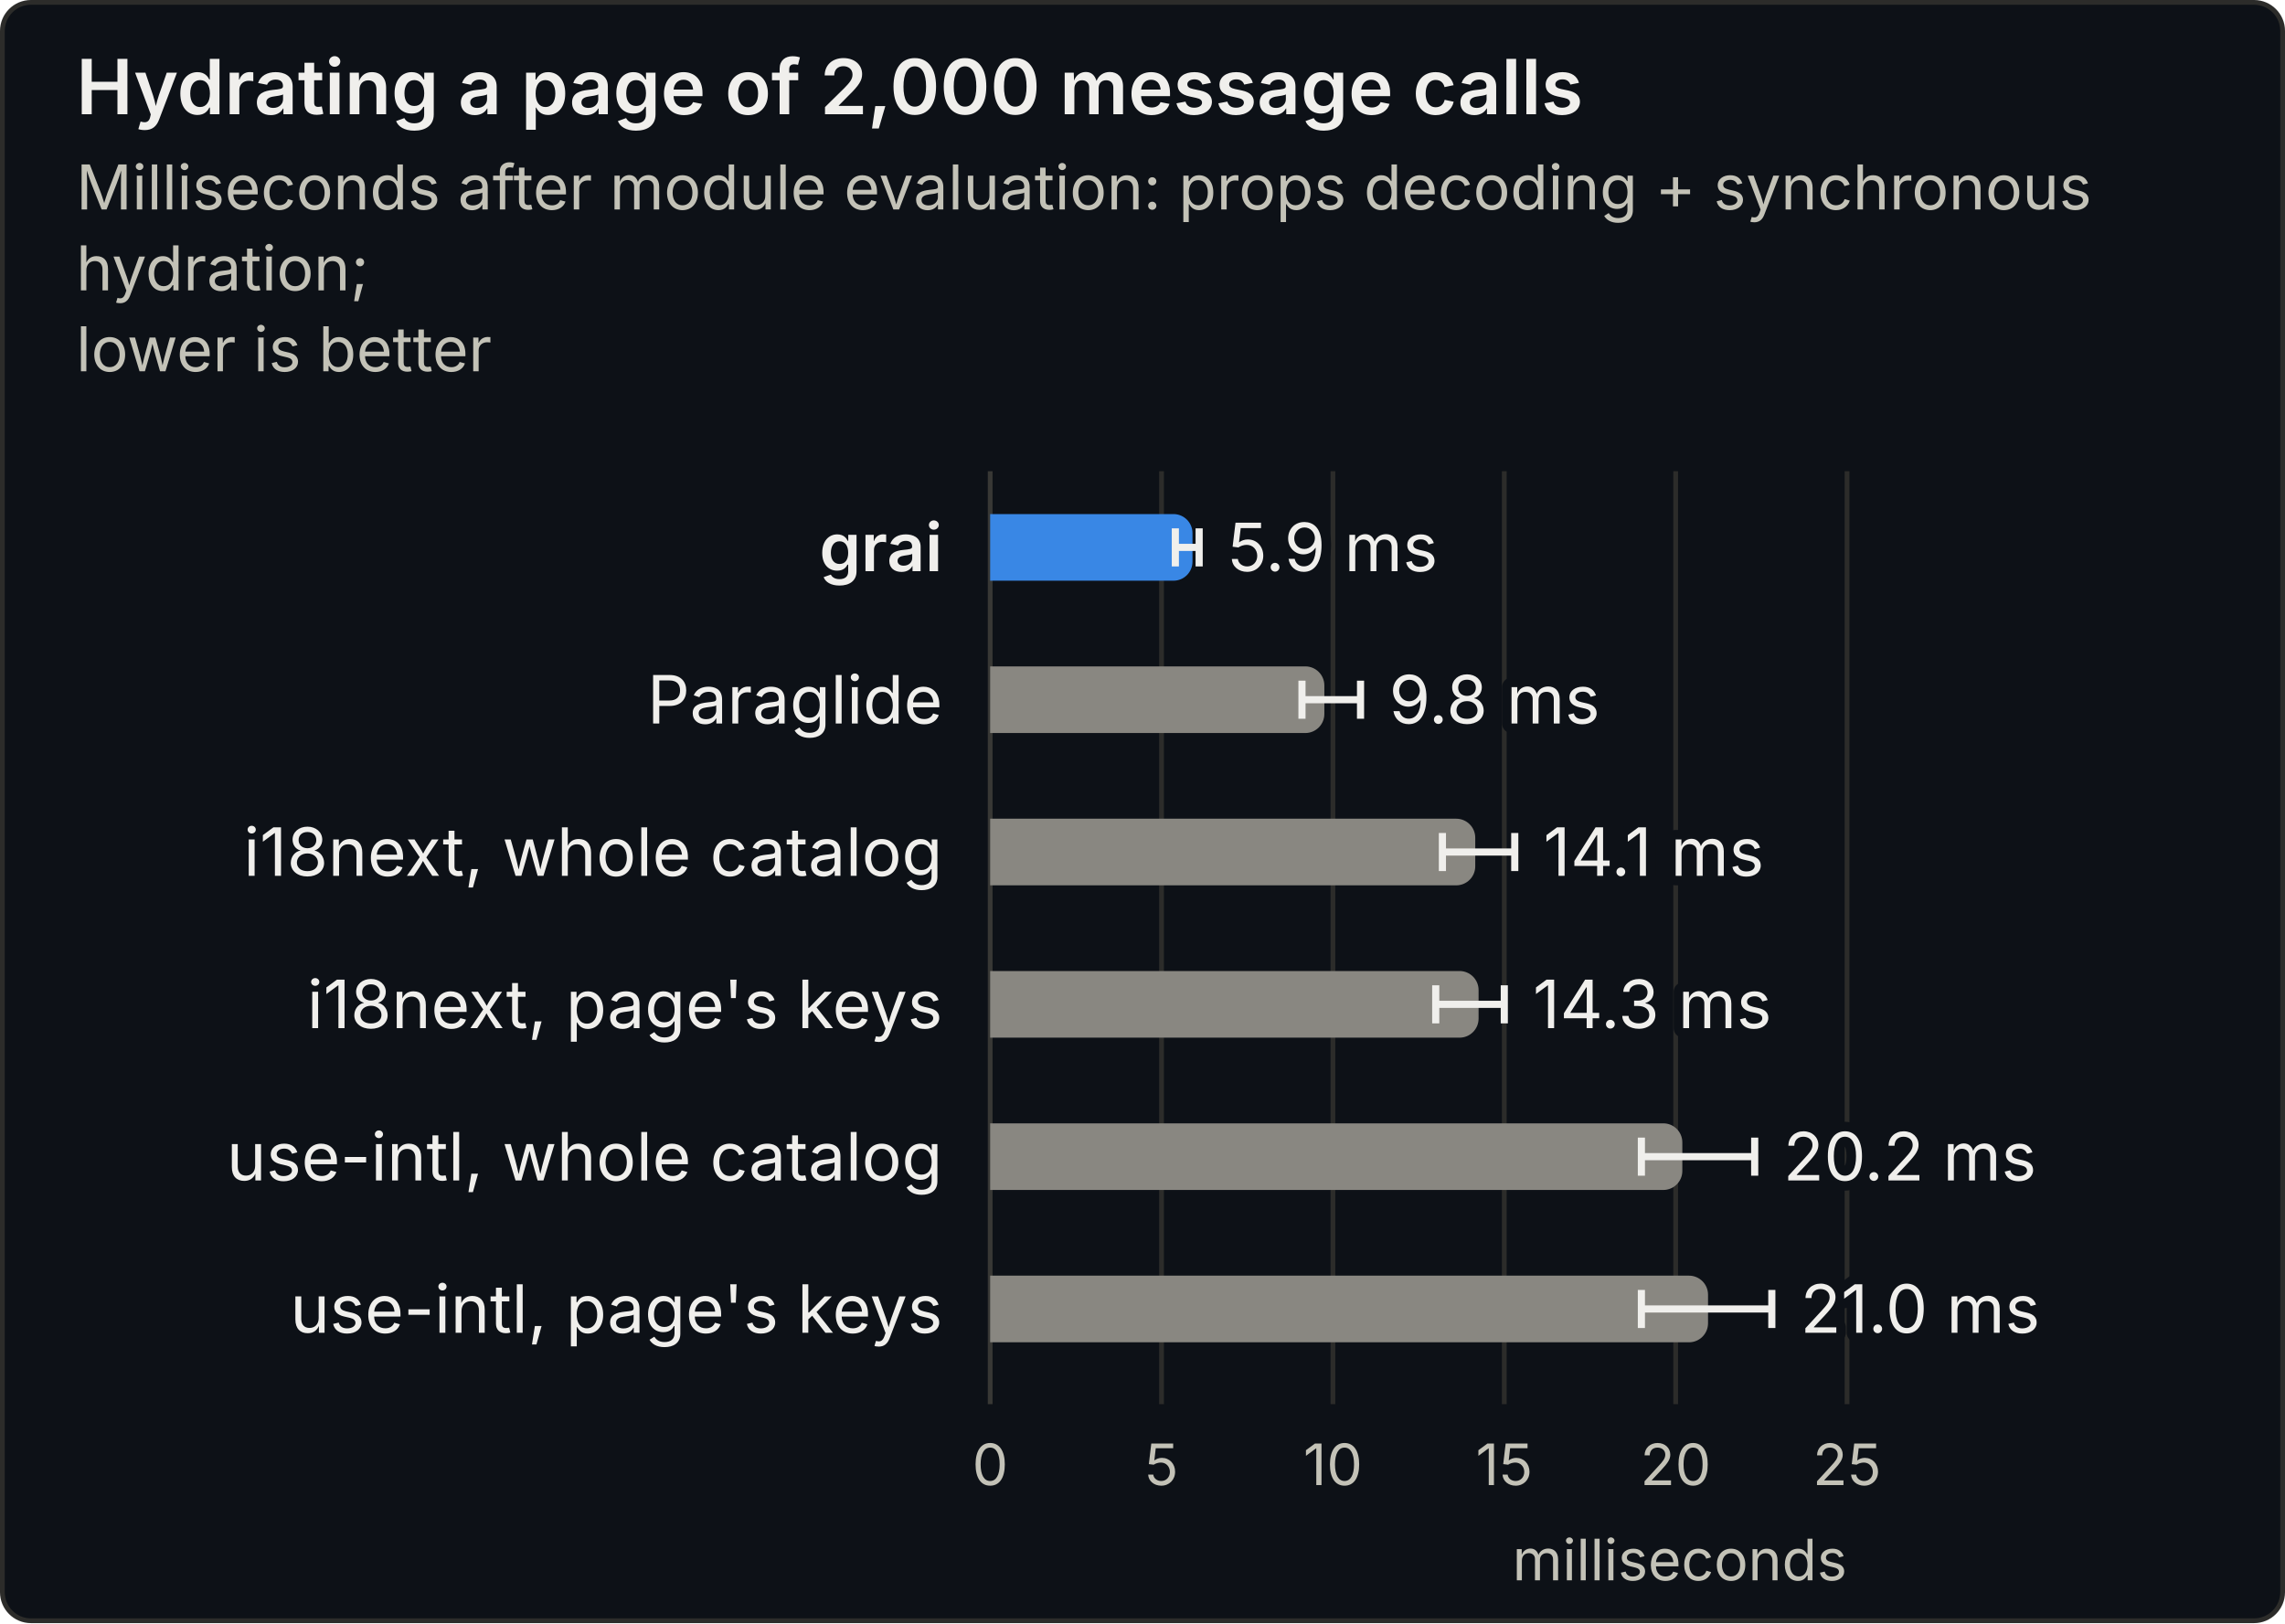
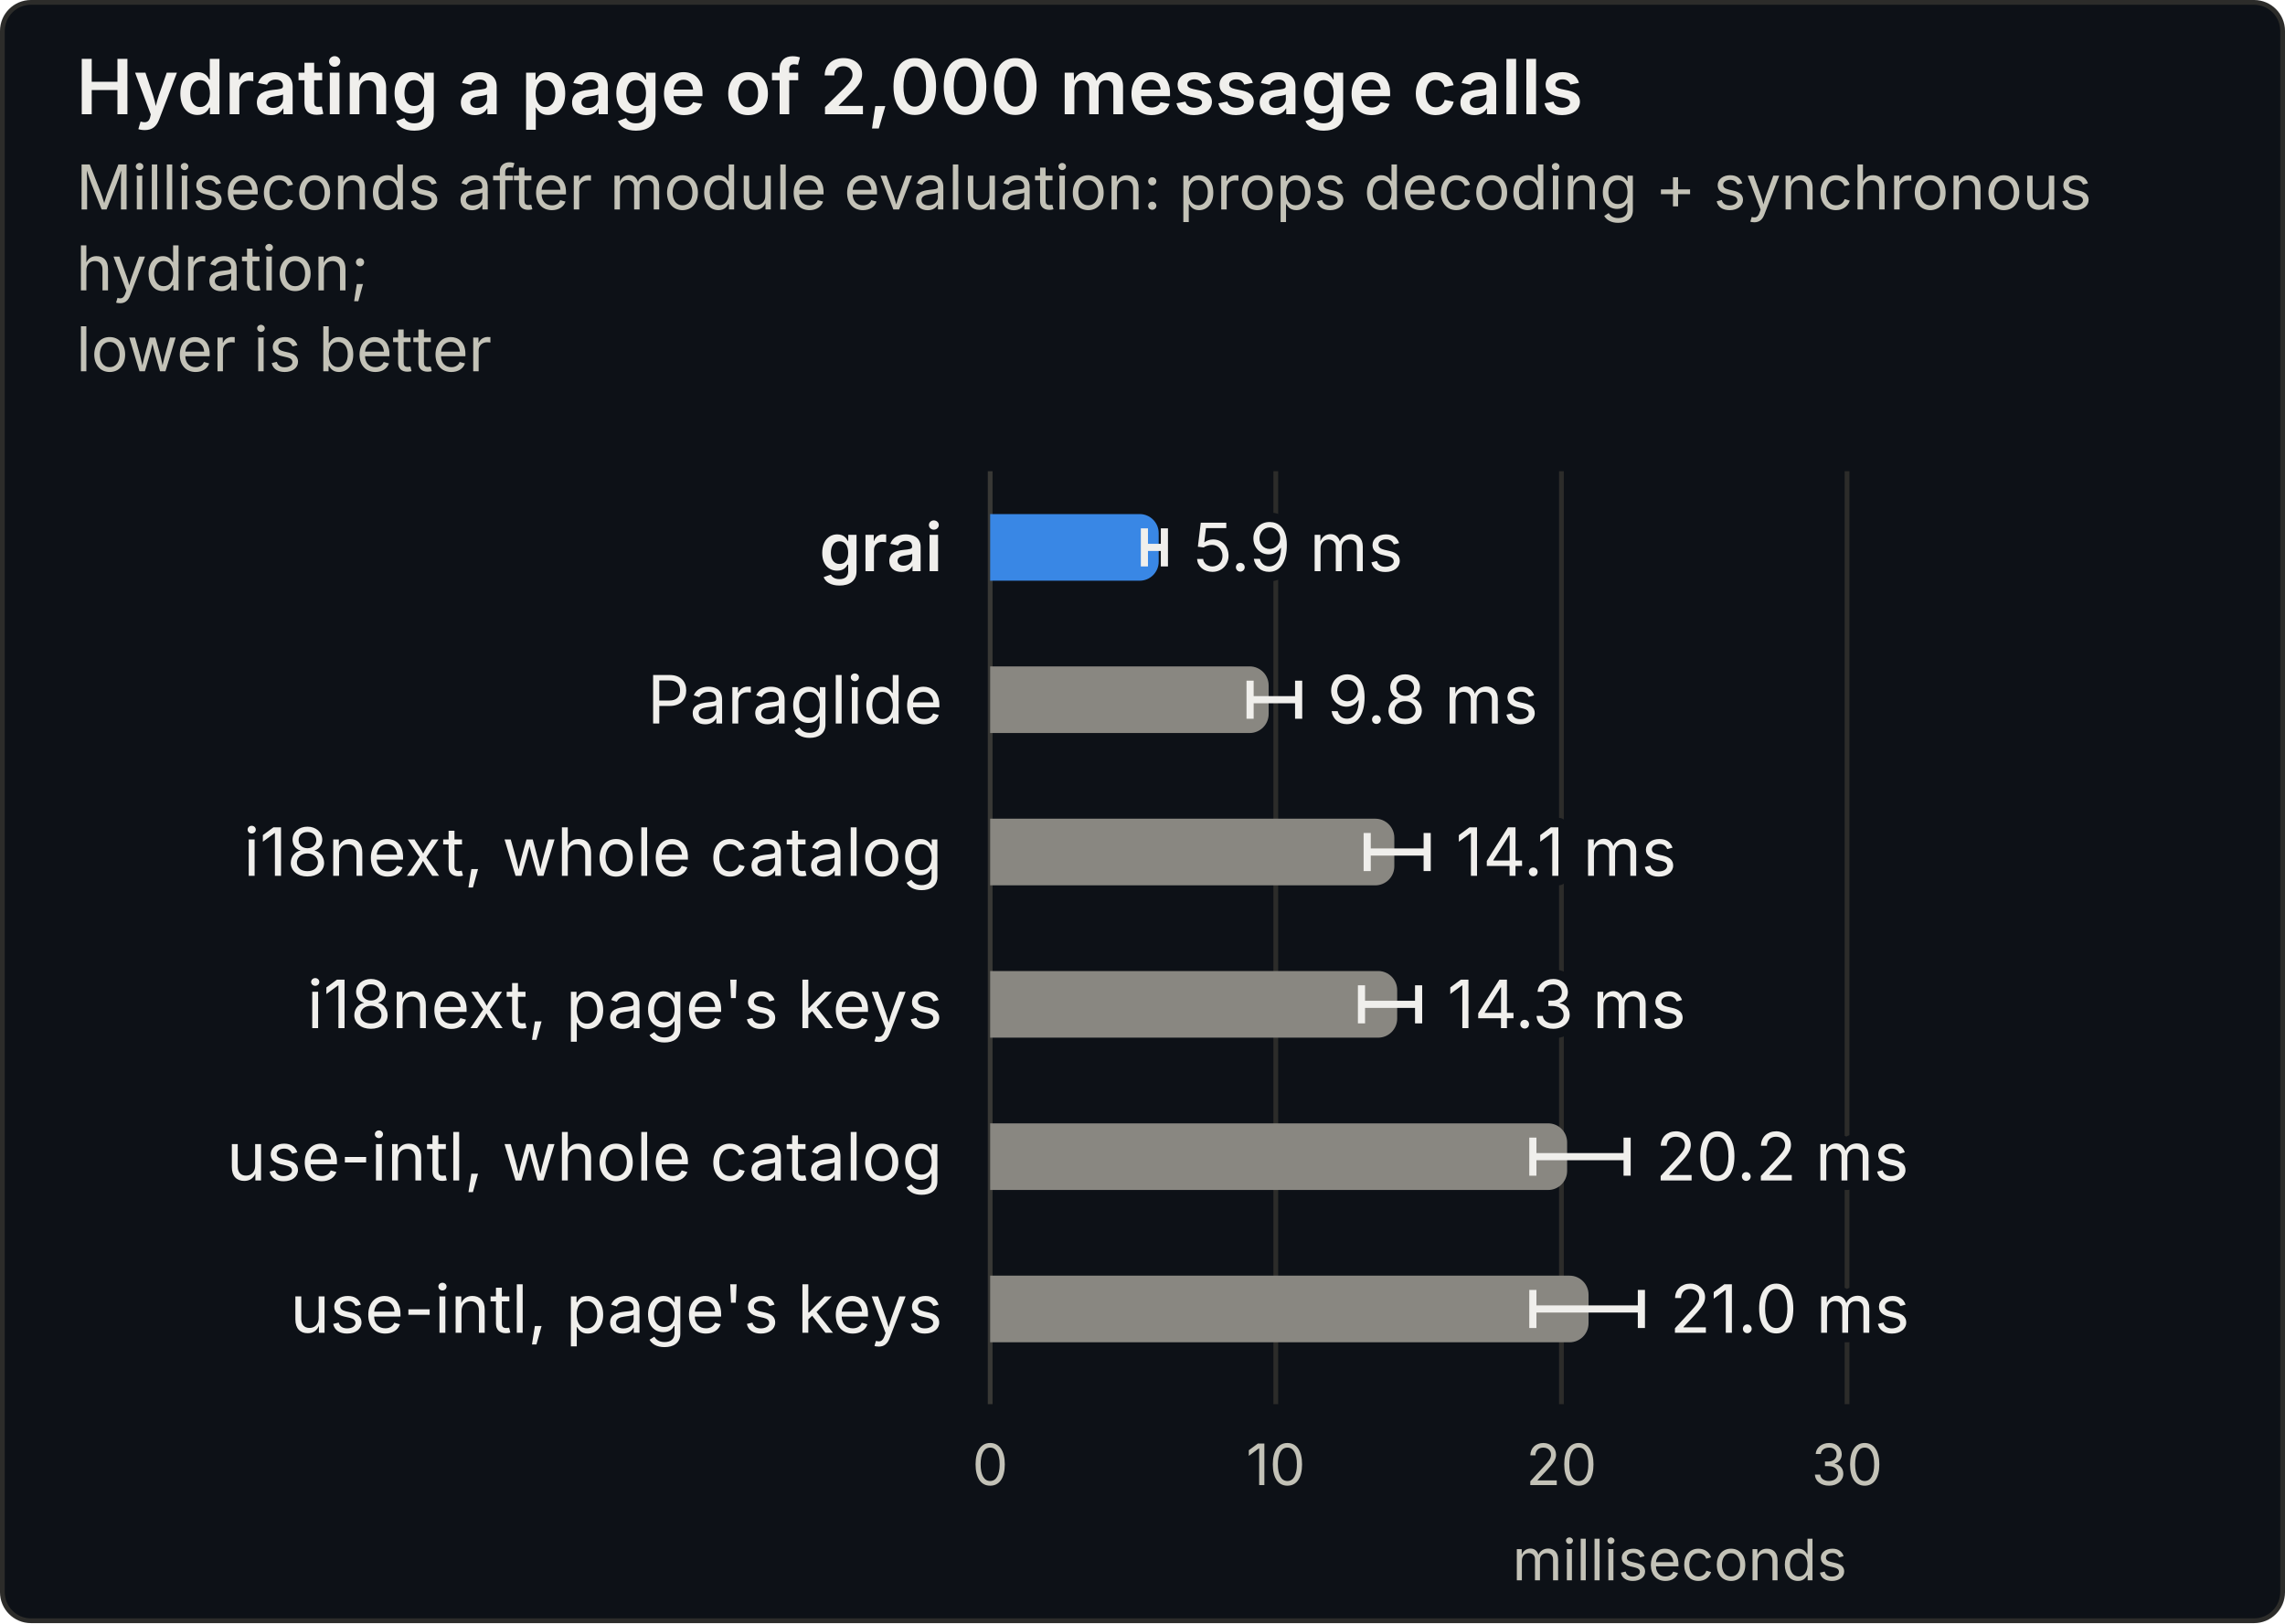
<svg xmlns="http://www.w3.org/2000/svg" viewBox="0 0 480 341" width="480" height="341" font-family="system-ui, -apple-system, 'Segoe UI', sans-serif">
  <rect x="0.5" y="0.5" width="479" height="340" rx="6" fill="#0d1117" stroke="#2c2c2a" />
  <text x="16" y="24" font-size="16" font-weight="600" fill="#f0efec">Hydrating a page of 2,000 message calls</text>
  <text x="16" y="44" font-size="13" fill="#c3c2b7">Milliseconds after module evaluation: props decoding + synchronous</text>
  <text x="16" y="61" font-size="13" fill="#c3c2b7">hydration;</text>
  <text x="16" y="78" font-size="13" fill="#c3c2b7">lower is better</text>
  <line x1="208" y1="99" x2="208" y2="295" stroke="#383835" stroke-width="1" />
  <text x="208" y="312" font-size="12" text-anchor="middle" fill="#c3c2b7" style="font-variant-numeric: tabular-nums">0</text>
-   <line x1="244" y1="99" x2="244" y2="295" stroke="#2c2c2a" stroke-width="1" />
-   <text x="244" y="312" font-size="12" text-anchor="middle" fill="#c3c2b7" style="font-variant-numeric: tabular-nums">5</text>
-   <line x1="280" y1="99" x2="280" y2="295" stroke="#2c2c2a" stroke-width="1" />
-   <text x="280" y="312" font-size="12" text-anchor="middle" fill="#c3c2b7" style="font-variant-numeric: tabular-nums">10</text>
-   <line x1="316" y1="99" x2="316" y2="295" stroke="#2c2c2a" stroke-width="1" />
-   <text x="316" y="312" font-size="12" text-anchor="middle" fill="#c3c2b7" style="font-variant-numeric: tabular-nums">15</text>
-   <line x1="352" y1="99" x2="352" y2="295" stroke="#2c2c2a" stroke-width="1" />
-   <text x="352" y="312" font-size="12" text-anchor="middle" fill="#c3c2b7" style="font-variant-numeric: tabular-nums">20</text>
+   <line x1="268" y1="99" x2="268" y2="295" stroke="#2c2c2a" stroke-width="1" />
+   <text x="268" y="312" font-size="12" text-anchor="middle" fill="#c3c2b7" style="font-variant-numeric: tabular-nums">10</text>
+   <line x1="328" y1="99" x2="328" y2="295" stroke="#2c2c2a" stroke-width="1" />
+   <text x="328" y="312" font-size="12" text-anchor="middle" fill="#c3c2b7" style="font-variant-numeric: tabular-nums">20</text>
  <line x1="388" y1="99" x2="388" y2="295" stroke="#2c2c2a" stroke-width="1" />
-   <text x="388" y="312" font-size="12" text-anchor="middle" fill="#c3c2b7" style="font-variant-numeric: tabular-nums">25</text>
+   <text x="388" y="312" font-size="12" text-anchor="middle" fill="#c3c2b7" style="font-variant-numeric: tabular-nums">30</text>
  <text x="198" y="120" font-size="14" text-anchor="end" font-weight="600" fill="#f0efec">grai</text>
-   <path d="M208,108H246.5A4,4 0 0 1 250.5,112V118A4,4 0 0 1 246.5,122H208Z" fill="#3987e5" />
-   <path d="M246.9,115H251.9M246.9,111V119M251.9,111V119" stroke="#f0efec" stroke-width="1.5" fill="none" />
-   <text x="257.9" y="120" font-size="14" fill="#f0efec" stroke="#0d1117" stroke-width="4" stroke-linejoin="round" paint-order="stroke" style="font-variant-numeric: tabular-nums">5.9 ms</text>
+   <path d="M208,108H239.4A4,4 0 0 1 243.4,112V118A4,4 0 0 1 239.4,122H208Z" fill="#3987e5" />
+   <path d="M240.4,115H244.6M240.4,111V119M244.6,111V119" stroke="#f0efec" stroke-width="1.5" fill="none" />
+   <text x="250.6" y="120" font-size="14" fill="#f0efec" stroke="#0d1117" stroke-width="4" stroke-linejoin="round" paint-order="stroke" style="font-variant-numeric: tabular-nums">5.9 ms</text>
  <text x="198" y="152" font-size="14" text-anchor="end" fill="#f0efec">Paraglide</text>
-   <path d="M208,140H274.2A4,4 0 0 1 278.2,144V150A4,4 0 0 1 274.2,154H208Z" fill="#898781" />
-   <path d="M273.5,147H285.8M273.5,143V151M285.8,143V151" stroke="#f0efec" stroke-width="1.5" fill="none" />
-   <text x="291.8" y="152" font-size="14" fill="#f0efec" stroke="#0d1117" stroke-width="4" stroke-linejoin="round" paint-order="stroke" style="font-variant-numeric: tabular-nums">9.8 ms</text>
+   <path d="M208,140H262.5A4,4 0 0 1 266.5,144V150A4,4 0 0 1 262.5,154H208Z" fill="#898781" />
+   <path d="M262.6,147H272.8M262.6,143V151M272.8,143V151" stroke="#f0efec" stroke-width="1.5" fill="none" />
+   <text x="278.8" y="152" font-size="14" fill="#f0efec" stroke="#0d1117" stroke-width="4" stroke-linejoin="round" paint-order="stroke" style="font-variant-numeric: tabular-nums">9.8 ms</text>
  <text x="198" y="184" font-size="14" text-anchor="end" fill="#f0efec">i18next, whole catalog</text>
-   <path d="M208,172H305.9A4,4 0 0 1 309.9,176V182A4,4 0 0 1 305.9,186H208Z" fill="#898781" />
-   <path d="M303,179H318.2M303,175V183M318.2,175V183" stroke="#f0efec" stroke-width="1.5" fill="none" />
-   <text x="324.2" y="184" font-size="14" fill="#f0efec" stroke="#0d1117" stroke-width="4" stroke-linejoin="round" paint-order="stroke" style="font-variant-numeric: tabular-nums">14.1 ms</text>
+   <path d="M208,172H288.9A4,4 0 0 1 292.9,176V182A4,4 0 0 1 288.9,186H208Z" fill="#898781" />
+   <path d="M287.2,179H299.8M287.2,175V183M299.8,175V183" stroke="#f0efec" stroke-width="1.5" fill="none" />
+   <text x="305.8" y="184" font-size="14" fill="#f0efec" stroke="#0d1117" stroke-width="4" stroke-linejoin="round" paint-order="stroke" style="font-variant-numeric: tabular-nums">14.1 ms</text>
  <text x="198" y="216" font-size="14" text-anchor="end" fill="#f0efec">i18next, page's keys</text>
-   <path d="M208,204H306.6A4,4 0 0 1 310.6,208V214A4,4 0 0 1 306.6,218H208Z" fill="#898781" />
-   <path d="M301.6,211H316M301.6,207V215M316,207V215" stroke="#f0efec" stroke-width="1.5" fill="none" />
-   <text x="322" y="216" font-size="14" fill="#f0efec" stroke="#0d1117" stroke-width="4" stroke-linejoin="round" paint-order="stroke" style="font-variant-numeric: tabular-nums">14.3 ms</text>
+   <path d="M208,204H289.5A4,4 0 0 1 293.5,208V214A4,4 0 0 1 289.5,218H208Z" fill="#898781" />
+   <path d="M286,211H298M286,207V215M298,207V215" stroke="#f0efec" stroke-width="1.5" fill="none" />
+   <text x="304" y="216" font-size="14" fill="#f0efec" stroke="#0d1117" stroke-width="4" stroke-linejoin="round" paint-order="stroke" style="font-variant-numeric: tabular-nums">14.3 ms</text>
  <text x="198" y="248" font-size="14" text-anchor="end" fill="#f0efec">use-intl, whole catalog</text>
-   <path d="M208,236H349.4A4,4 0 0 1 353.4,240V246A4,4 0 0 1 349.4,250H208Z" fill="#898781" />
-   <path d="M344.8,243H368.6M344.8,239V247M368.6,239V247" stroke="#f0efec" stroke-width="1.5" fill="none" />
-   <text x="374.6" y="248" font-size="14" fill="#f0efec" stroke="#0d1117" stroke-width="4" stroke-linejoin="round" paint-order="stroke" style="font-variant-numeric: tabular-nums">20.2 ms</text>
+   <path d="M208,236H325.2A4,4 0 0 1 329.2,240V246A4,4 0 0 1 325.2,250H208Z" fill="#898781" />
+   <path d="M322,243H341.8M322,239V247M341.8,239V247" stroke="#f0efec" stroke-width="1.5" fill="none" />
+   <text x="347.8" y="248" font-size="14" fill="#f0efec" stroke="#0d1117" stroke-width="4" stroke-linejoin="round" paint-order="stroke" style="font-variant-numeric: tabular-nums">20.2 ms</text>
  <text x="198" y="280" font-size="14" text-anchor="end" fill="#f0efec">use-intl, page's keys</text>
-   <path d="M208,268H354.8A4,4 0 0 1 358.8,272V278A4,4 0 0 1 354.8,282H208Z" fill="#898781" />
-   <path d="M344.8,275H372.2M344.8,271V279M372.2,271V279" stroke="#f0efec" stroke-width="1.5" fill="none" />
-   <text x="378.2" y="280" font-size="14" fill="#f0efec" stroke="#0d1117" stroke-width="4" stroke-linejoin="round" paint-order="stroke" style="font-variant-numeric: tabular-nums">21.0 ms</text>
+   <path d="M208,268H329.7A4,4 0 0 1 333.7,272V278A4,4 0 0 1 329.7,282H208Z" fill="#898781" />
+   <path d="M322,275H344.8M322,271V279M344.8,271V279" stroke="#f0efec" stroke-width="1.5" fill="none" />
+   <text x="350.8" y="280" font-size="14" fill="#f0efec" stroke="#0d1117" stroke-width="4" stroke-linejoin="round" paint-order="stroke" style="font-variant-numeric: tabular-nums">21.0 ms</text>
  <text x="388" y="332" font-size="12" text-anchor="end" fill="#c3c2b7">milliseconds</text>
</svg>
